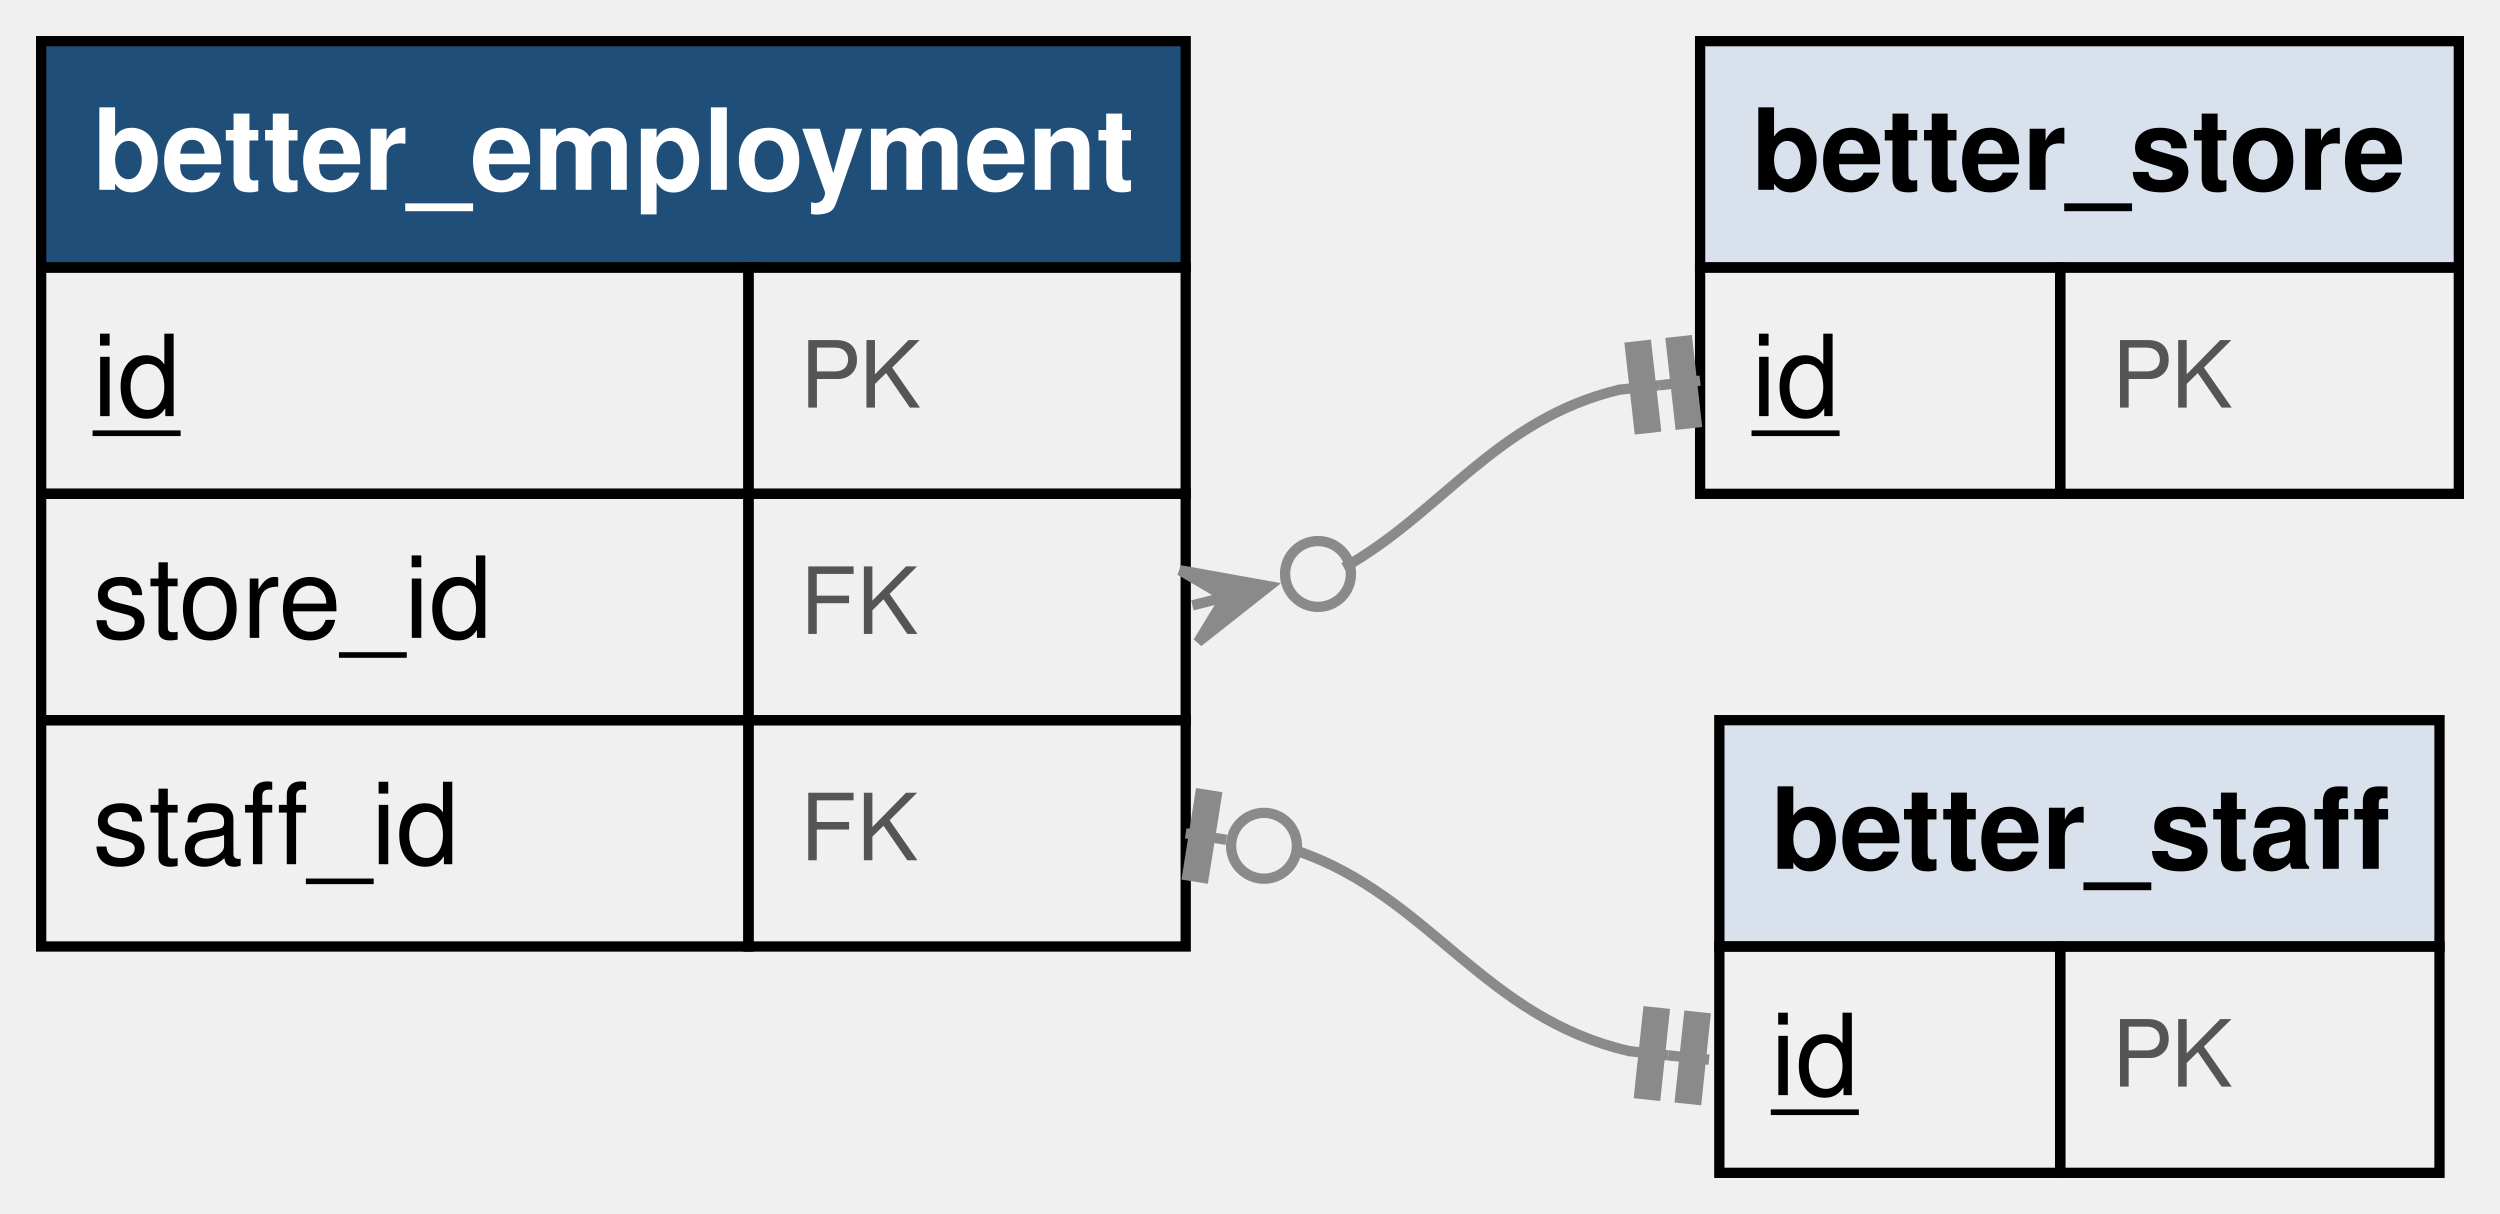
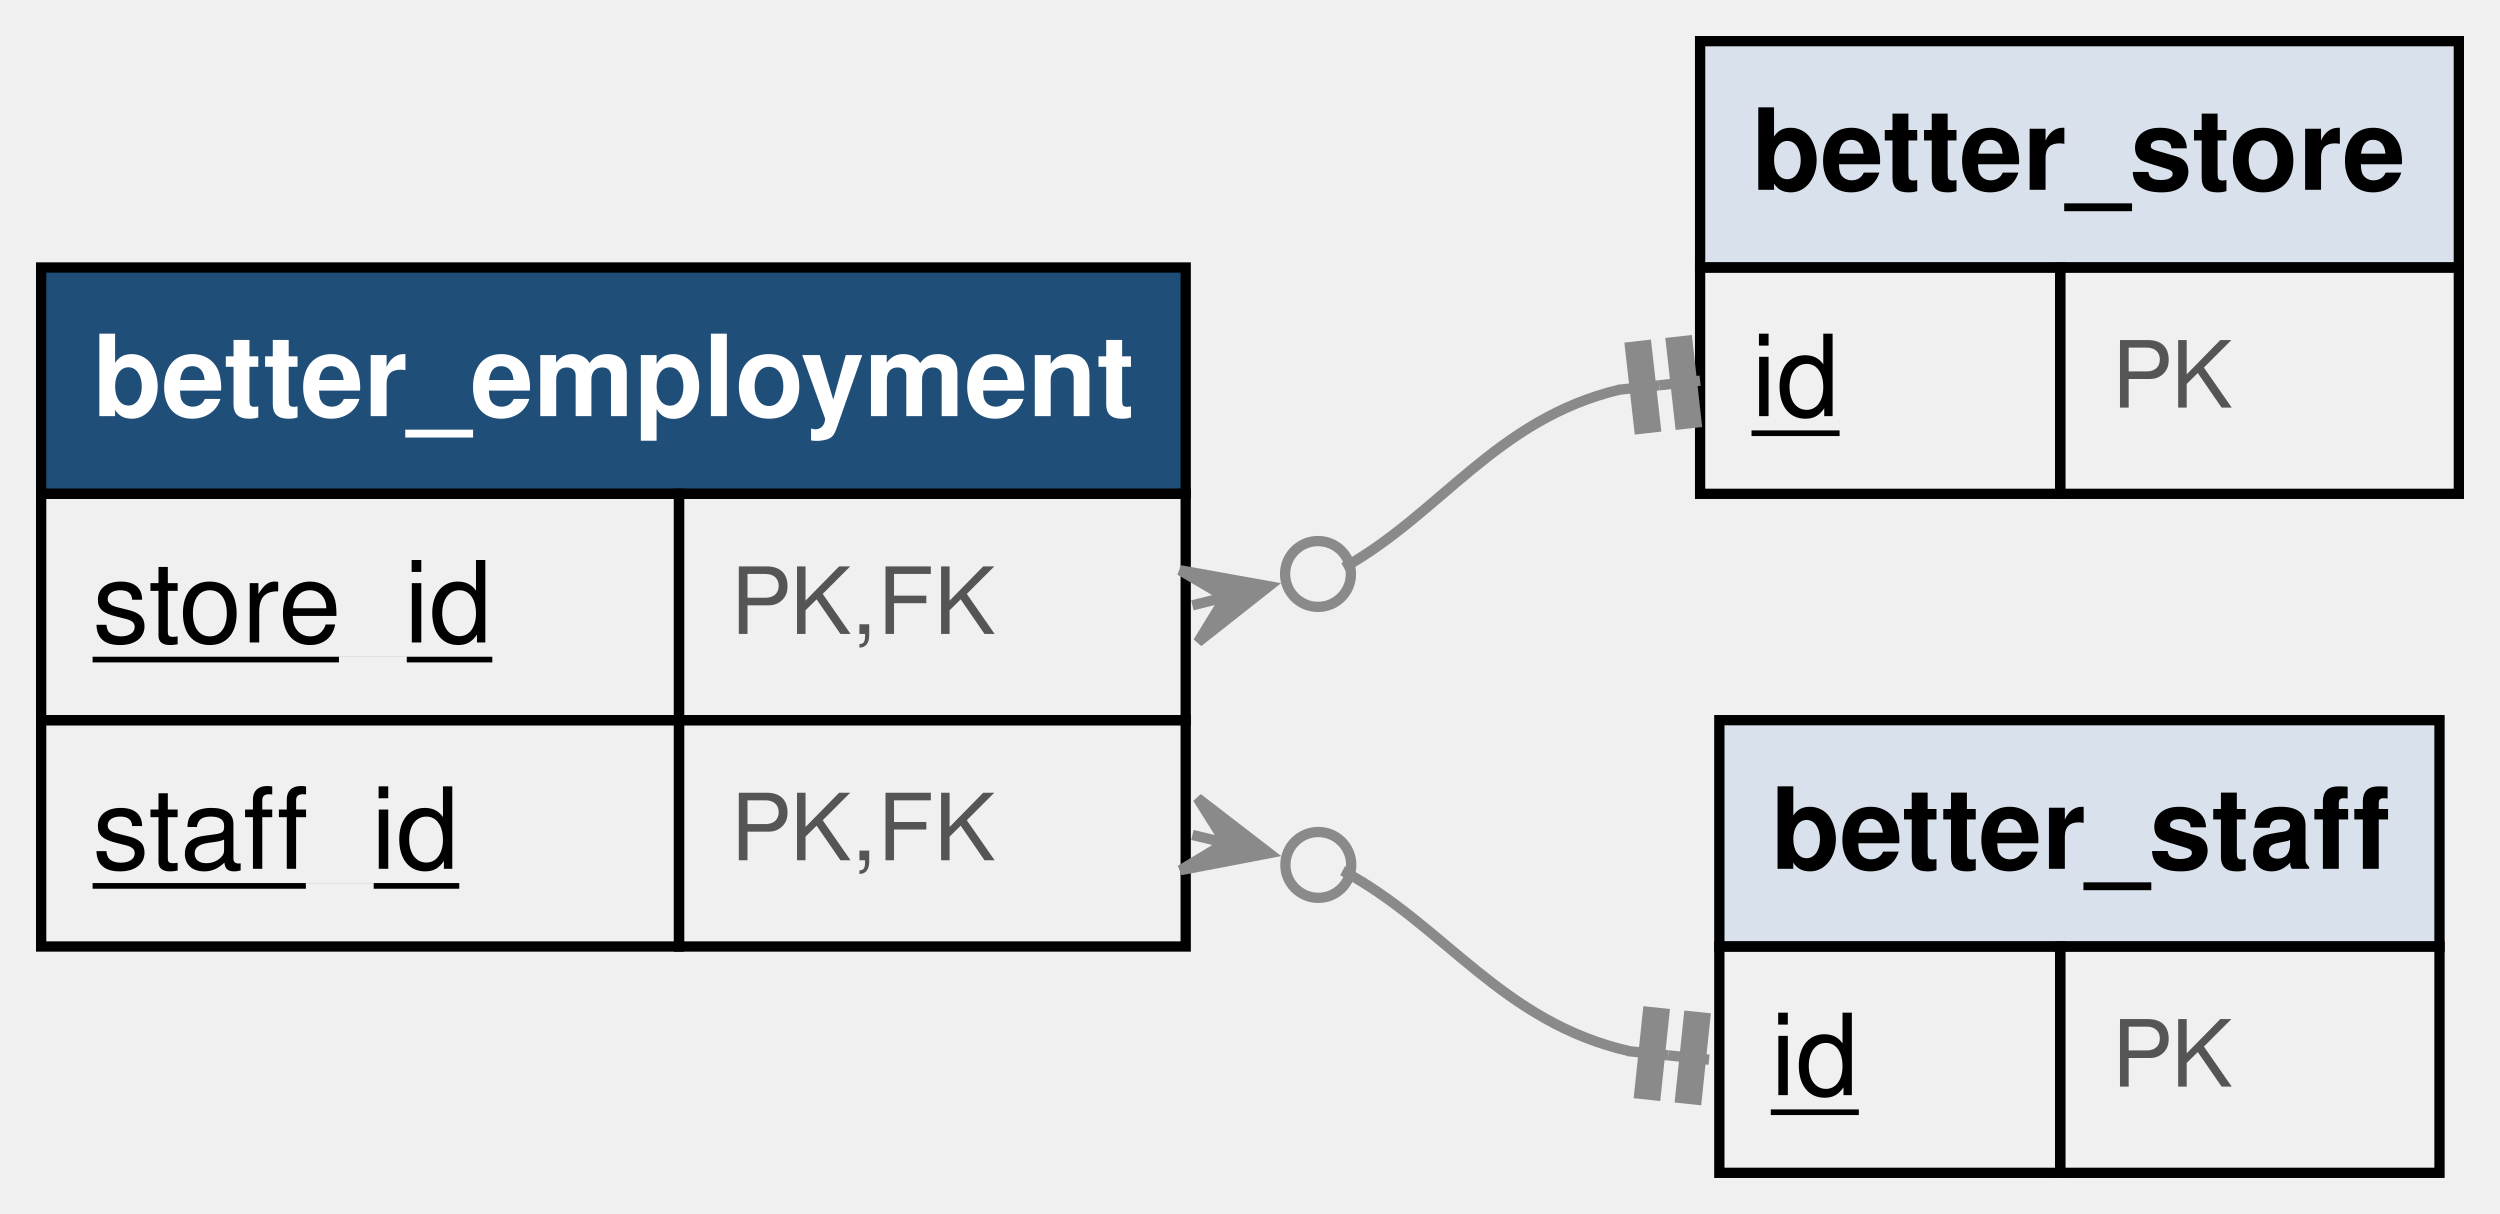
<svg xmlns="http://www.w3.org/2000/svg" width="243pt" height="118pt" viewBox="0.00 0.00 243.00 118.00">
  <g id="graph0" class="graph" transform="scale(1 1) rotate(0) translate(4 114)">
    <g id="node1" class="node">
      <polygon fill="#d9e2ec" stroke="none" points="161.25,-88 161.25,-110 235,-110 235,-88 161.25,-88" />
      <polygon fill="none" stroke="black" points="161.25,-88 161.25,-110 235,-110 235,-88 161.25,-88" />
      <text xml:space="preserve" text-anchor="start" x="166.25" y="-95.55" font-family="Helvetica,sans-Serif" font-weight="bold" font-size="11.00">better_store</text>
      <polygon fill="none" stroke="black" points="161.25,-66 161.25,-88 196.25,-88 196.25,-66 161.25,-66" />
      <text xml:space="preserve" text-anchor="start" x="166.25" y="-73.55" font-family="Helvetica,sans-Serif" text-decoration="underline" font-size="11.00">id</text>
      <polygon fill="none" stroke="black" points="196.25,-66 196.25,-88 235,-88 235,-66 196.25,-66" />
      <text xml:space="preserve" text-anchor="start" x="201.25" y="-74.38" font-family="Helvetica,sans-Serif" font-size="9.00" fill="#555555">PK</text>
    </g>
    <g id="node2" class="node">
      <polygon fill="#d9e2ec" stroke="none" points="163.12,-22 163.12,-44 233.12,-44 233.12,-22 163.12,-22" />
      <polygon fill="none" stroke="black" points="163.12,-22 163.12,-44 233.12,-44 233.12,-22 163.12,-22" />
      <text xml:space="preserve" text-anchor="start" x="168.12" y="-29.55" font-family="Helvetica,sans-Serif" font-weight="bold" font-size="11.00">better_staff</text>
      <polygon fill="none" stroke="black" points="163.12,0 163.12,-22 196.25,-22 196.25,0 163.12,0" />
      <text xml:space="preserve" text-anchor="start" x="168.12" y="-7.55" font-family="Helvetica,sans-Serif" text-decoration="underline" font-size="11.00">id</text>
      <polygon fill="none" stroke="black" points="196.25,0 196.25,-22 233.12,-22 233.12,0 196.25,0" />
      <text xml:space="preserve" text-anchor="start" x="201.25" y="-8.38" font-family="Helvetica,sans-Serif" font-size="9.00" fill="#555555">PK</text>
    </g>
    <g id="node3" class="node">
-       <polygon fill="#1f4e79" stroke="none" points="0,-88 0,-110 111.25,-110 111.25,-88 0,-88" />
-       <polygon fill="none" stroke="black" points="0,-88 0,-110 111.25,-110 111.25,-88 0,-88" />
-       <text xml:space="preserve" text-anchor="start" x="5" y="-95.55" font-family="Helvetica,sans-Serif" font-weight="bold" font-size="11.00" fill="white">better_employment</text>
-       <polygon fill="none" stroke="black" points="0,-66 0,-88 68.75,-88 68.75,-66 0,-66" />
-       <text xml:space="preserve" text-anchor="start" x="5" y="-73.55" font-family="Helvetica,sans-Serif" text-decoration="underline" font-size="11.00">id</text>
-       <polygon fill="none" stroke="black" points="68.75,-66 68.75,-88 111.25,-88 111.25,-66 68.75,-66" />
-       <text xml:space="preserve" text-anchor="start" x="73.75" y="-74.38" font-family="Helvetica,sans-Serif" font-size="9.00" fill="#555555">PK</text>
-       <polygon fill="none" stroke="black" points="0,-44 0,-66 68.75,-66 68.75,-44 0,-44" />
-       <text xml:space="preserve" text-anchor="start" x="5" y="-52" font-family="Helvetica,sans-Serif" font-size="11.00">store_id</text>
-       <polygon fill="none" stroke="black" points="68.75,-44 68.75,-66 111.25,-66 111.25,-44 68.75,-44" />
-       <text xml:space="preserve" text-anchor="start" x="73.75" y="-52.38" font-family="Helvetica,sans-Serif" font-size="9.00" fill="#555555">FK</text>
-       <polygon fill="none" stroke="black" points="0,-22 0,-44 68.75,-44 68.75,-22 0,-22" />
-       <text xml:space="preserve" text-anchor="start" x="5" y="-30" font-family="Helvetica,sans-Serif" font-size="11.00">staff_id</text>
-       <polygon fill="none" stroke="black" points="68.75,-22 68.75,-44 111.25,-44 111.25,-22 68.75,-22" />
-       <text xml:space="preserve" text-anchor="start" x="73.75" y="-30.38" font-family="Helvetica,sans-Serif" font-size="9.00" fill="#555555">FK</text>
+       <polygon fill="#1f4e79" stroke="none" points="0,-66 0,-88 111.25,-88 111.25,-66 0,-66" />
+       <polygon fill="none" stroke="black" points="0,-66 0,-88 111.25,-88 111.25,-66 0,-66" />
+       <text xml:space="preserve" text-anchor="start" x="5" y="-73.55" font-family="Helvetica,sans-Serif" font-weight="bold" font-size="11.00" fill="white">better_employment</text>
+       <polygon fill="none" stroke="black" points="0,-44 0,-66 62,-66 62,-44 0,-44" />
+       <text xml:space="preserve" text-anchor="start" x="5" y="-51.55" font-family="Helvetica,sans-Serif" text-decoration="underline" font-size="11.00">store_id</text>
+       <polygon fill="none" stroke="black" points="62,-44 62,-66 111.25,-66 111.25,-44 62,-44" />
+       <text xml:space="preserve" text-anchor="start" x="67" y="-52.38" font-family="Helvetica,sans-Serif" font-size="9.00" fill="#555555">PK,FK</text>
+       <polygon fill="none" stroke="black" points="0,-22 0,-44 62,-44 62,-22 0,-22" />
+       <text xml:space="preserve" text-anchor="start" x="5" y="-29.55" font-family="Helvetica,sans-Serif" text-decoration="underline" font-size="11.00">staff_id</text>
+       <polygon fill="none" stroke="black" points="62,-22 62,-44 111.25,-44 111.25,-22 62,-22" />
+       <text xml:space="preserve" text-anchor="start" x="67" y="-30.38" font-family="Helvetica,sans-Serif" font-size="9.00" fill="#555555">PK,FK</text>
    </g>
    <g id="edge1" class="edge">
      <path fill="none" stroke="#8a8a8a" d="M126.62,-58.83C136.05,-64.1 141.46,-73.26 153.39,-76.12" />
      <polygon fill="#8a8a8a" stroke="#8a8a8a" points="119.34,-57.02 112.45,-51.59 115.13,-55.97 111.9,-55.16 111.9,-55.16 111.9,-55.16 115.13,-55.97 110.7,-58.57 119.34,-57.02" />
      <ellipse fill="none" stroke="#8a8a8a" cx="124.11" cy="-58.21" rx="3.2" ry="3.2" />
      <polygon fill="#8a8a8a" stroke="#8a8a8a" points="160.9,-72.94 160.01,-80.89 158.42,-80.71 159.31,-72.76 160.9,-72.94" />
      <polyline fill="none" stroke="#8a8a8a" points="161.25,-77 157.27,-76.55" />
      <polygon fill="#8a8a8a" stroke="#8a8a8a" points="156.93,-72.49 156.03,-80.44 154.44,-80.26 155.34,-72.31 156.93,-72.49" />
      <polyline fill="none" stroke="#8a8a8a" points="157.27,-76.55 153.3,-76.11" />
    </g>
    <g id="edge2" class="edge">
-       <path fill="none" stroke="#8a8a8a" d="M122.15,-31.27C135.01,-26.82 140.22,-15.05 154.38,-11.83" />
-       <polygon fill="#8a8a8a" stroke="#8a8a8a" points="112.67,-36.83 111.41,-28.92 112.99,-28.67 114.25,-36.58 112.67,-36.83" />
-       <polyline fill="none" stroke="#8a8a8a" points="111.25,-33 115.2,-32.37" />
-       <ellipse fill="none" stroke="#8a8a8a" cx="118.86" cy="-31.79" rx="3.2" ry="3.2" />
-       <polygon fill="#8a8a8a" stroke="#8a8a8a" points="160.91,-7.11 161.75,-15.06 160.16,-15.23 159.31,-7.28 160.91,-7.11" />
+       <path fill="none" stroke="#8a8a8a" d="M126.5,-29.37C136.41,-24.09 141.94,-14.64 154.41,-11.82" />
+       <polygon fill="#8a8a8a" stroke="#8a8a8a" points="119.36,-31.07 110.74,-29.42 115.14,-32.07 111.9,-32.84 111.9,-32.84 111.9,-32.84 115.14,-32.07 112.41,-36.42 119.36,-31.07" />
+       <ellipse fill="none" stroke="#8a8a8a" cx="124.14" cy="-29.93" rx="3.2" ry="3.2" />
+       <polygon fill="#8a8a8a" stroke="#8a8a8a" points="160.91,-7.11 161.75,-15.06 160.16,-15.23 159.32,-7.28 160.91,-7.11" />
      <polyline fill="none" stroke="#8a8a8a" points="162.12,-11 158.15,-11.42" />
-       <polygon fill="#8a8a8a" stroke="#8a8a8a" points="156.93,-7.53 157.78,-15.49 156.19,-15.66 155.34,-7.7 156.93,-7.53" />
-       <polyline fill="none" stroke="#8a8a8a" points="158.15,-11.42 154.17,-11.85" />
+       <polygon fill="#8a8a8a" stroke="#8a8a8a" points="156.93,-7.53 157.77,-15.48 156.18,-15.65 155.34,-7.7 156.93,-7.53" />
+       <polyline fill="none" stroke="#8a8a8a" points="158.15,-11.42 154.17,-11.84" />
    </g>
  </g>
</svg>
